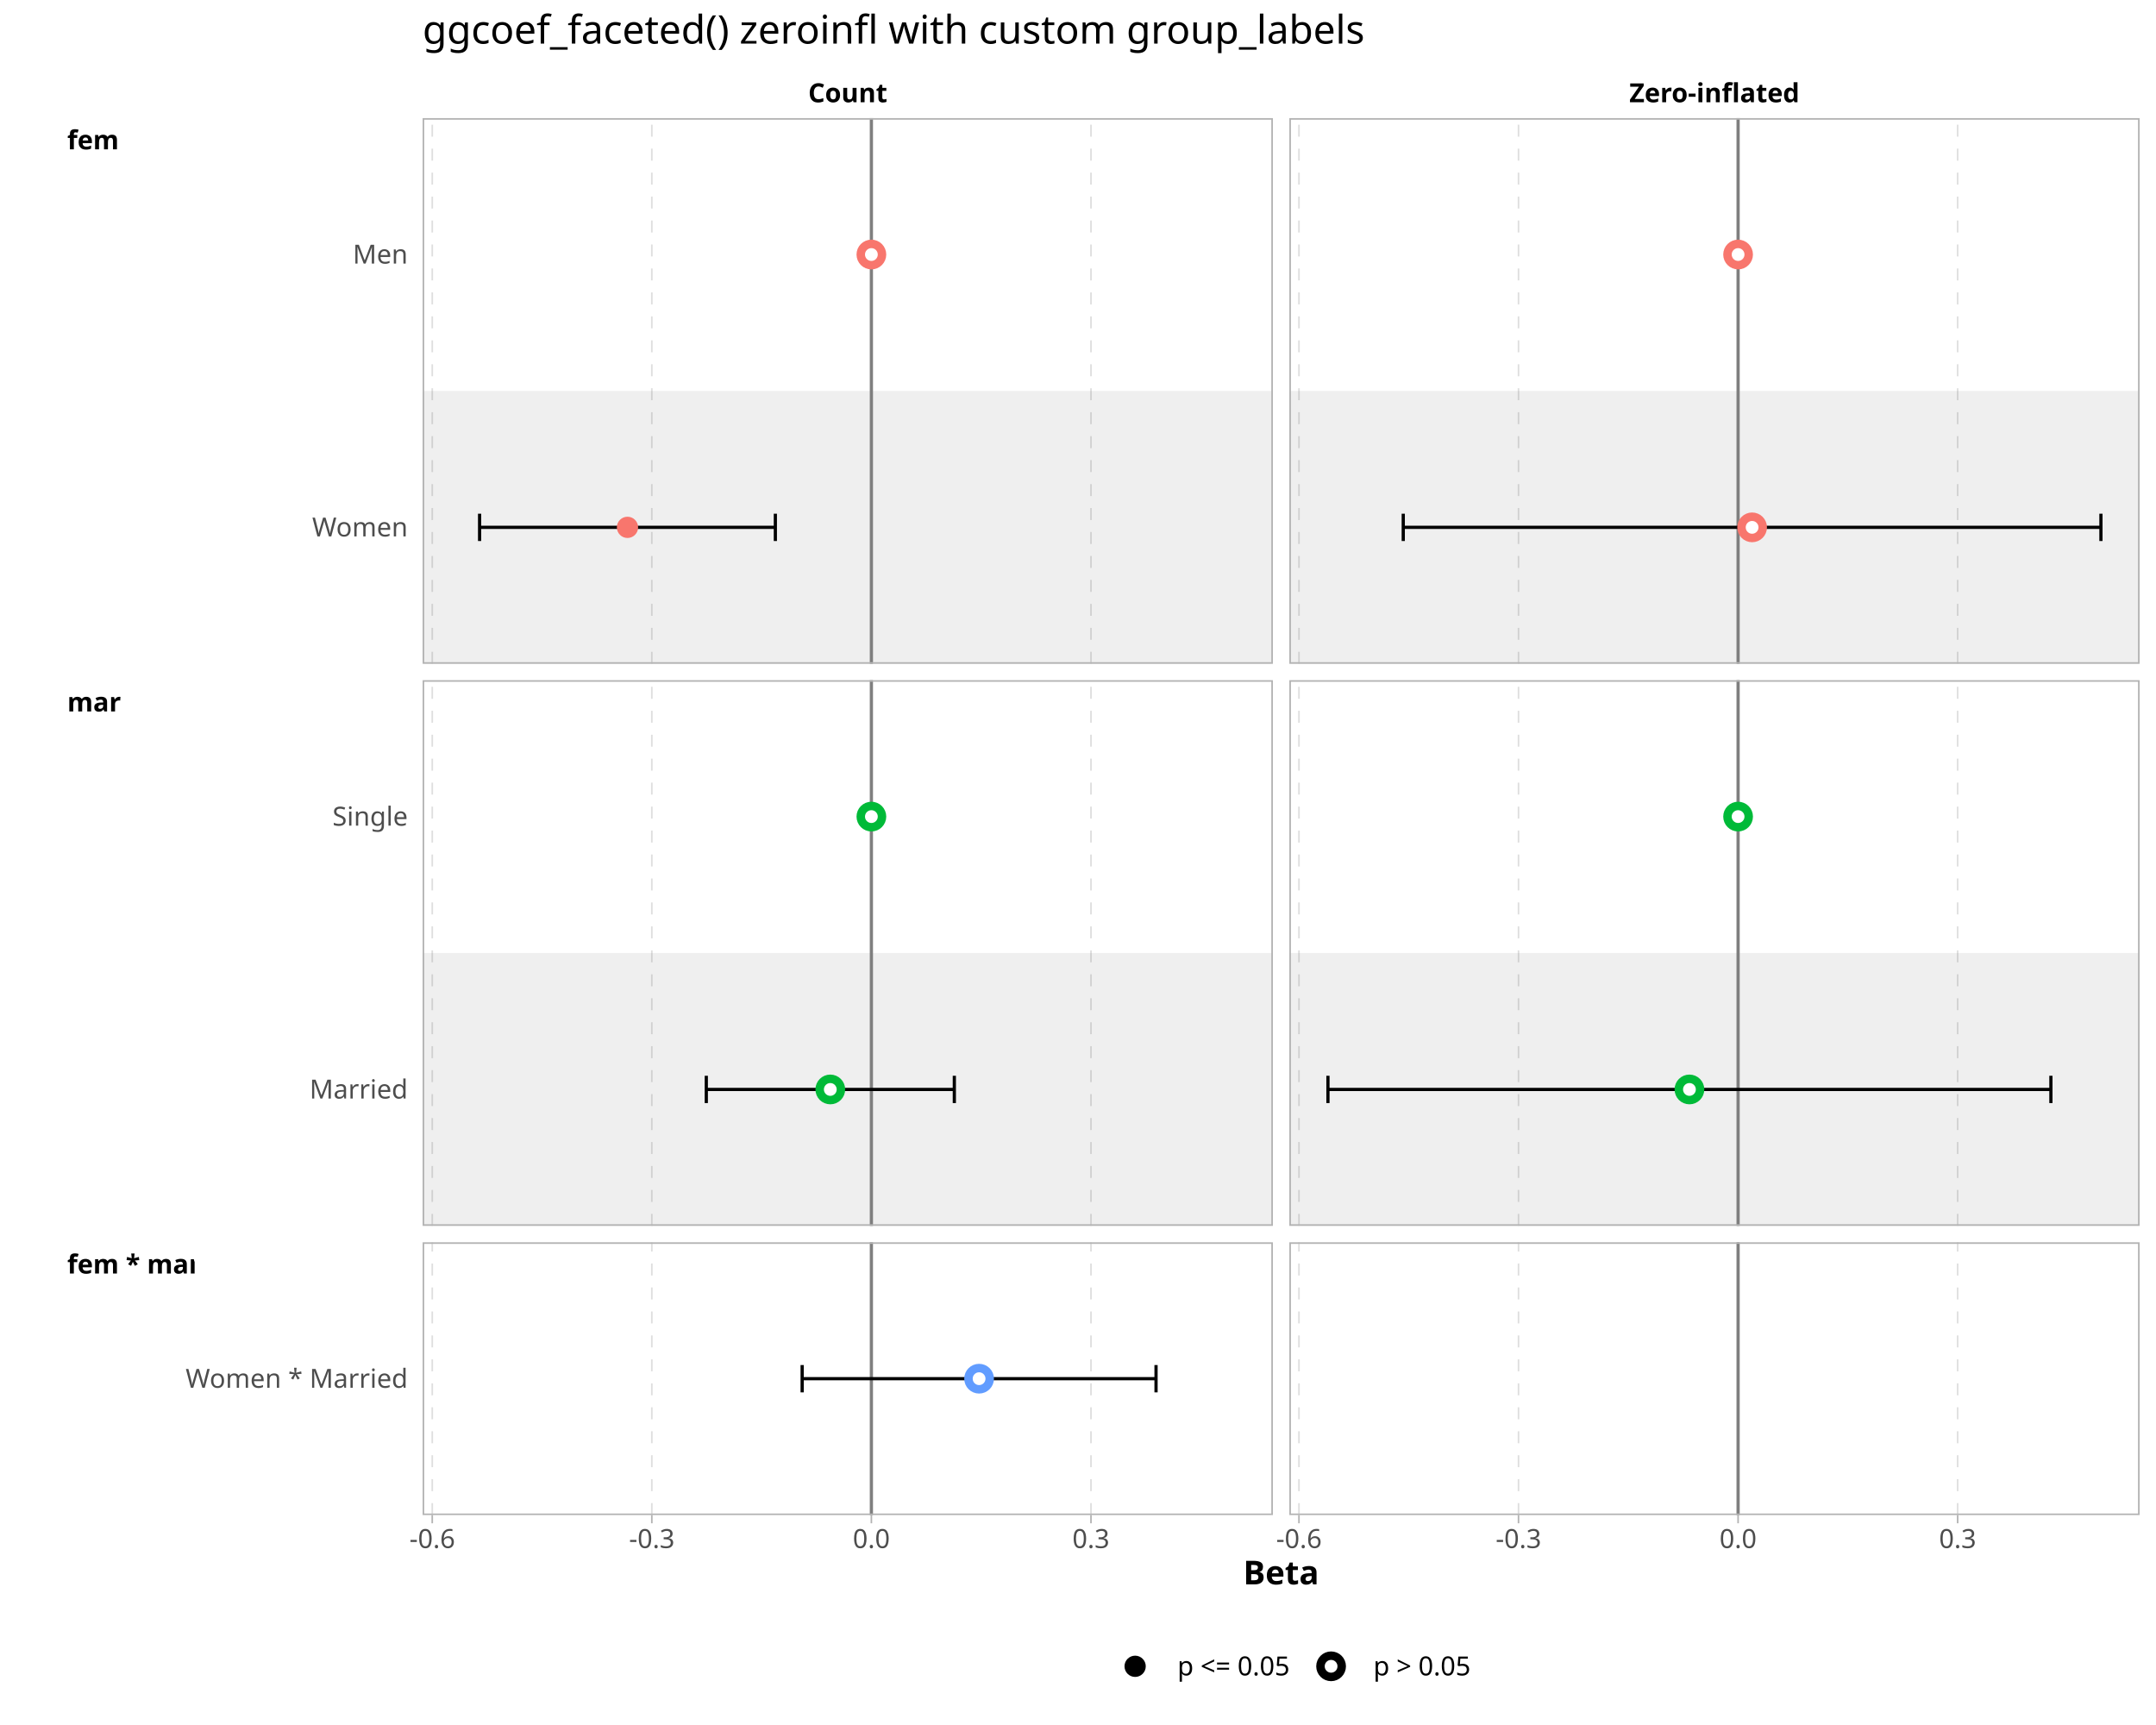
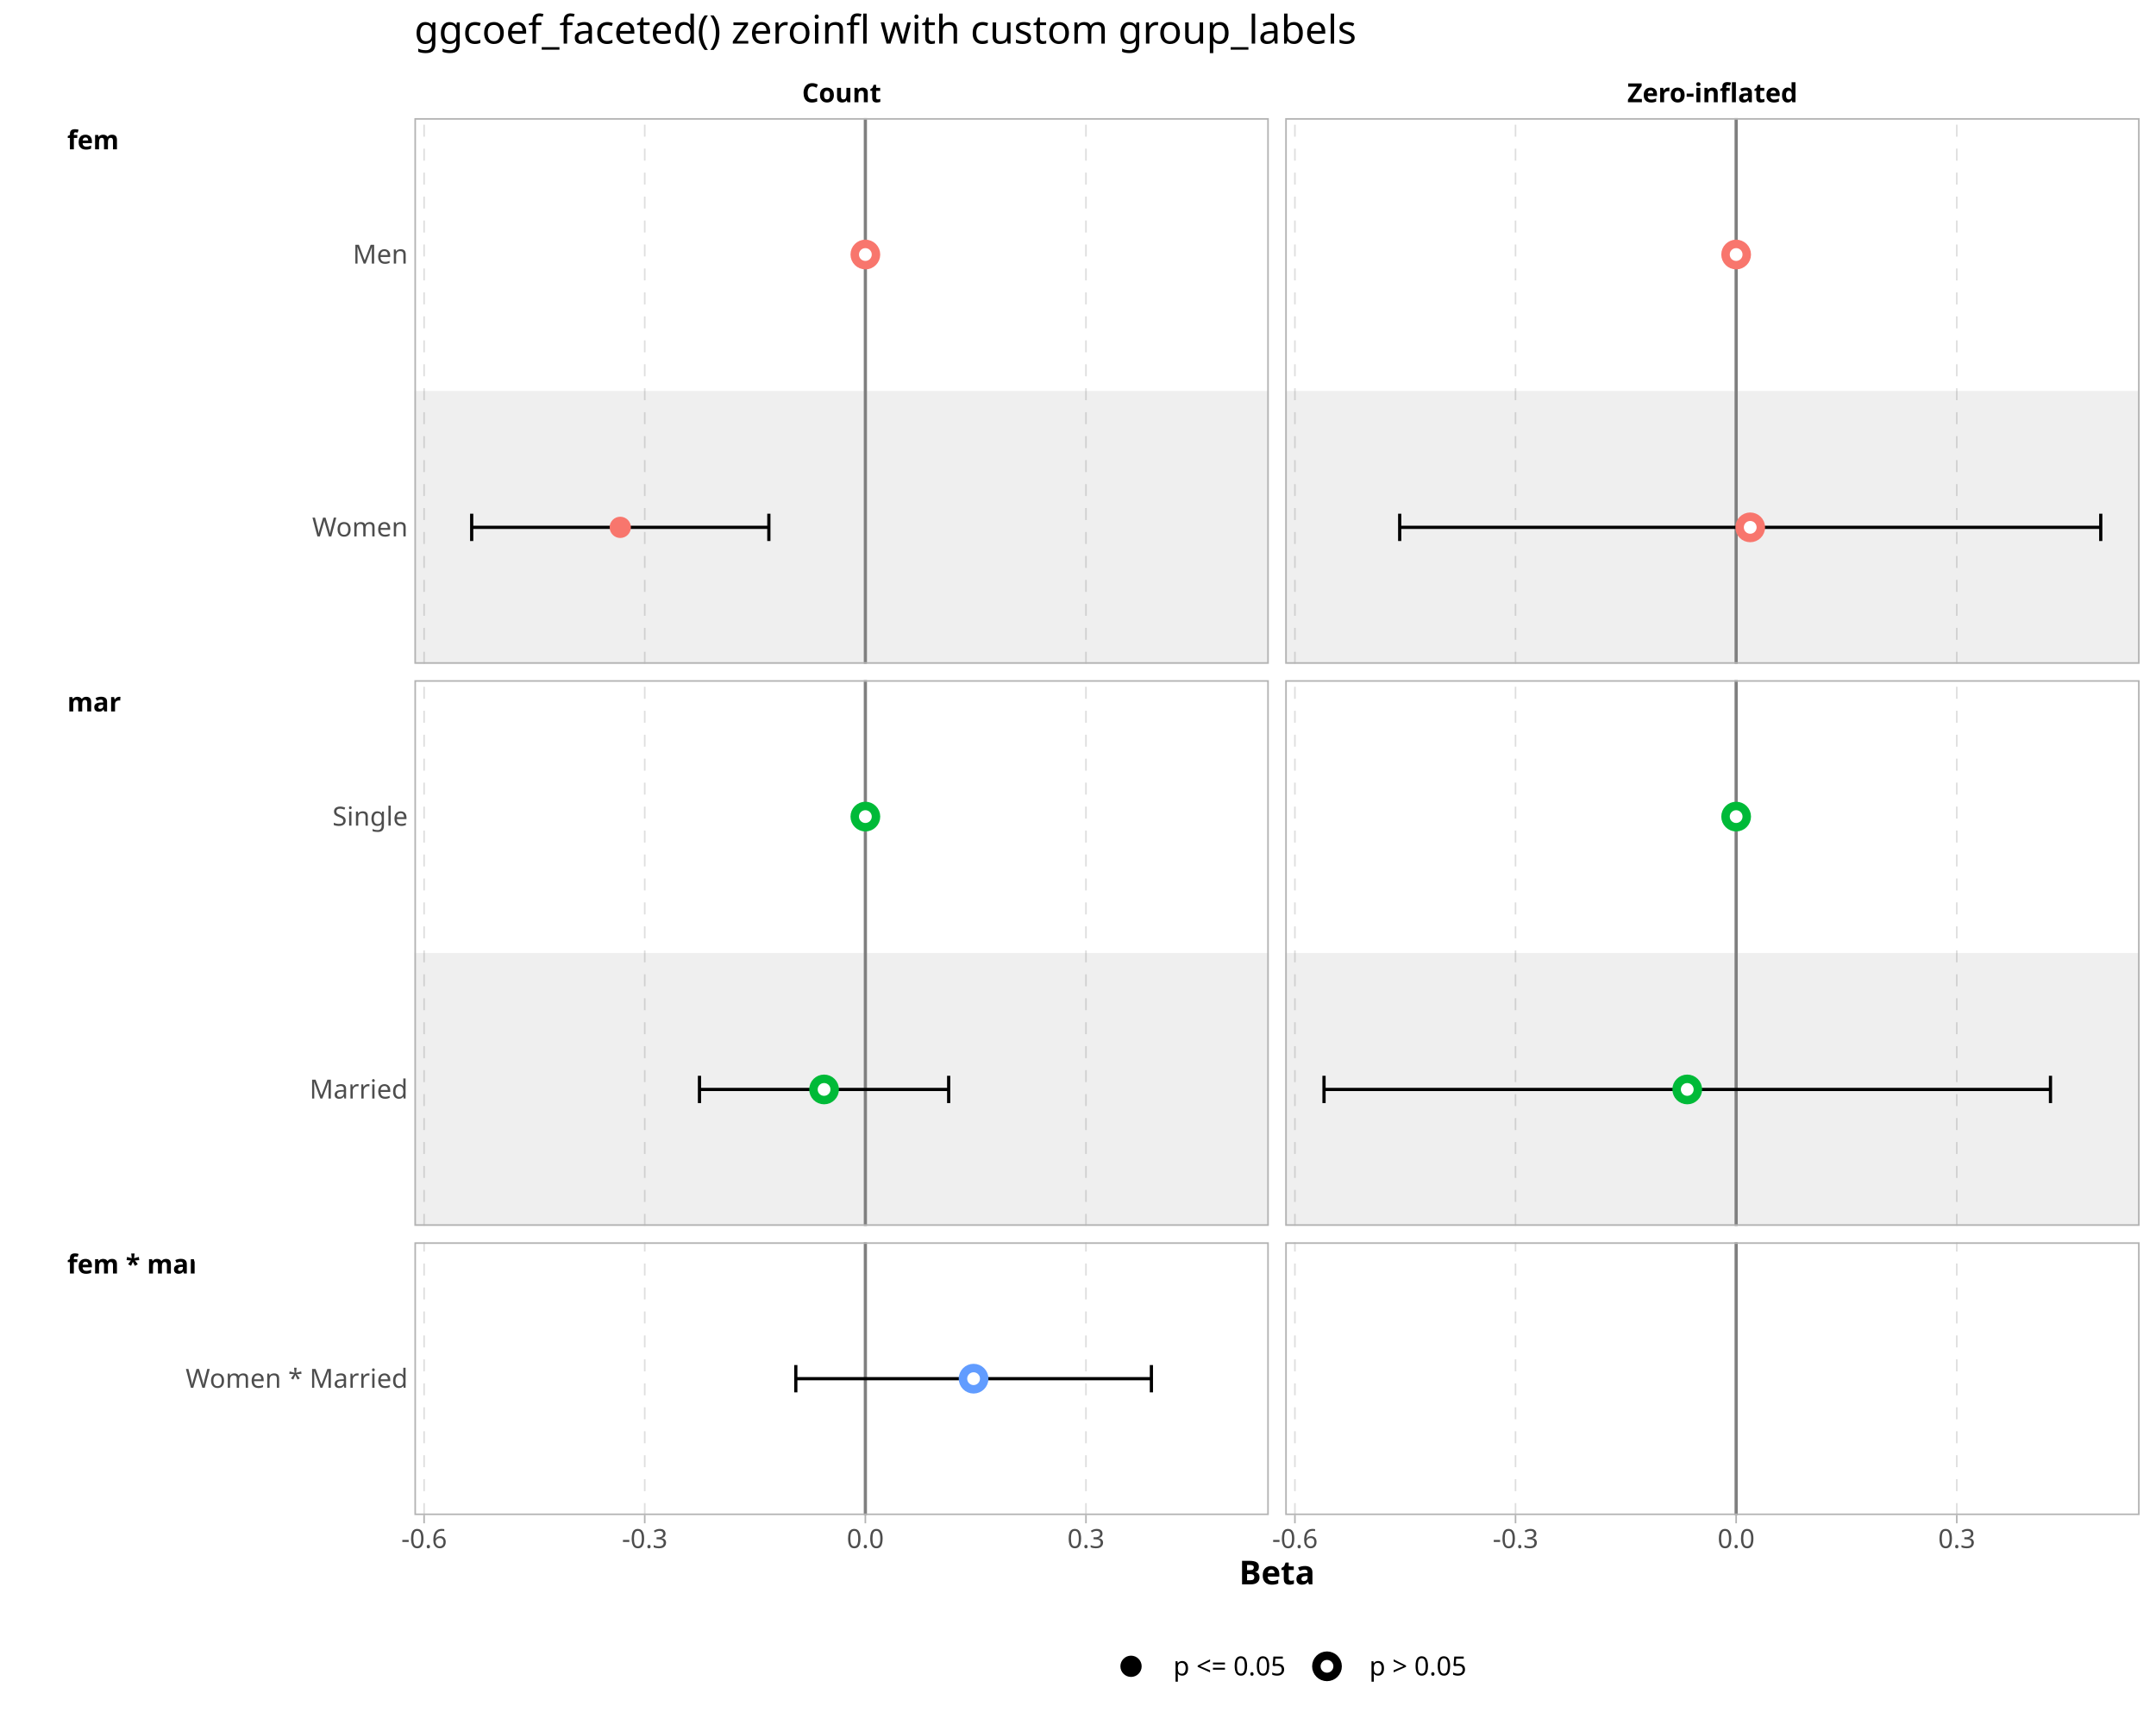
<svg xmlns="http://www.w3.org/2000/svg" class="svglite" data-engine-version="2.0" width="720.00pt" height="576.00pt" viewBox="0 0 720.00 576.00">
  <defs>
    <style type="text/css">
    .svglite line, .svglite polyline, .svglite polygon, .svglite path, .svglite rect, .svglite circle {
      fill: none;
      stroke: #000000;
      stroke-linecap: round;
      stroke-linejoin: round;
      stroke-miterlimit: 10.00;
    }
  </style>
  </defs>
  <rect width="100%" height="100%" style="stroke: none; fill: #FFFFFF;" />
  <defs>
    <clipPath id="cpMC4wMHw3MjAuMDB8MC4wMHw1NzYuMDA=">
      <rect x="0.00" y="0.00" width="720.00" height="576.00" />
    </clipPath>
  </defs>
  <g clip-path="url(#cpMC4wMHw3MjAuMDB8MC4wMHw1NzYuMDA=)">
    <rect x="0.00" y="0.00" width="720.00" height="576.00" style="stroke-width: 1.07; stroke: #FFFFFF; fill: #FFFFFF;" />
  </g>
  <defs>
-     <clipPath id="cpMTQxLjEzfDQyNS4wOXwzOS40M3wyMjEuNjQ=">
-       <rect x="141.13" y="39.43" width="283.96" height="182.21" />
-     </clipPath>
-   </defs>
-   <g clip-path="url(#cpMTQxLjEzfDQyNS4wOXwzOS40M3wyMjEuNjQ=)">
-     <rect x="141.13" y="39.43" width="283.96" height="182.21" style="stroke-width: 1.07; stroke: none; fill: #FFFFFF;" />
-     <polyline points="144.35,221.64 144.35,39.43 " style="stroke-width: 0.53; stroke: #DEDEDE; stroke-dasharray: 4.00,4.00; stroke-linecap: butt;" />
-     <polyline points="217.68,221.64 217.68,39.43 " style="stroke-width: 0.53; stroke: #DEDEDE; stroke-dasharray: 4.00,4.00; stroke-linecap: butt;" />
-     <polyline points="291.00,221.64 291.00,39.43 " style="stroke-width: 0.53; stroke: #DEDEDE; stroke-dasharray: 4.00,4.00; stroke-linecap: butt;" />
-     <polyline points="364.33,221.64 364.33,39.43 " style="stroke-width: 0.53; stroke: #DEDEDE; stroke-dasharray: 4.00,4.00; stroke-linecap: butt;" />
-     <rect x="141.13" y="130.54" width="283.96" height="91.10" style="stroke-width: 1.07; stroke: none; stroke-linecap: butt; stroke-linejoin: miter; fill: #111111; fill-opacity: 0.067;" />
-     <rect x="141.13" y="39.43" width="283.96" height="91.10" style="stroke-width: 1.07; stroke: none; stroke-linecap: butt; stroke-linejoin: miter;" />
-     <line x1="291.00" y1="221.64" x2="291.00" y2="39.43" style="stroke-width: 1.07; stroke: #7F7F7F; stroke-linecap: butt;" />
-     <polyline points="258.93,180.65 258.93,171.54 " style="stroke-width: 1.07; stroke-linecap: butt;" />
-     <polyline points="258.93,176.09 160.16,176.09 " style="stroke-width: 1.07; stroke-linecap: butt;" />
-     <polyline points="160.16,180.65 160.16,171.54 " style="stroke-width: 1.07; stroke-linecap: butt;" />
-     <circle cx="291.00" cy="84.99" r="3.55" style="stroke-width: 2.83; stroke: #F8766D; fill: #FFFFFF;" />
-     <circle cx="209.55" cy="176.09" r="3.55" style="stroke-width: 2.83; stroke: none; fill: #F8766D;" />
-     <rect x="141.13" y="39.43" width="283.96" height="182.21" style="stroke-width: 1.07; stroke: #B3B3B3;" />
-   </g>
-   <g clip-path="url(#cpMC4wMHw3MjAuMDB8MC4wMHw1NzYuMDA=)">
- </g>
-   <defs>
-     <clipPath id="cpMTQxLjEzfDQyNS4wOXwyMjcuMTJ8NDA5LjMz">
-       <rect x="141.13" y="227.12" width="283.96" height="182.21" />
-     </clipPath>
-   </defs>
-   <g clip-path="url(#cpMTQxLjEzfDQyNS4wOXwyMjcuMTJ8NDA5LjMz)">
-     <rect x="141.13" y="227.12" width="283.96" height="182.21" style="stroke-width: 1.07; stroke: none; fill: #FFFFFF;" />
-     <polyline points="144.35,409.33 144.35,227.12 " style="stroke-width: 0.53; stroke: #DEDEDE; stroke-dasharray: 4.00,4.00; stroke-linecap: butt;" />
-     <polyline points="217.68,409.33 217.68,227.12 " style="stroke-width: 0.53; stroke: #DEDEDE; stroke-dasharray: 4.00,4.00; stroke-linecap: butt;" />
-     <polyline points="291.00,409.33 291.00,227.12 " style="stroke-width: 0.53; stroke: #DEDEDE; stroke-dasharray: 4.00,4.00; stroke-linecap: butt;" />
-     <polyline points="364.33,409.33 364.33,227.12 " style="stroke-width: 0.53; stroke: #DEDEDE; stroke-dasharray: 4.00,4.00; stroke-linecap: butt;" />
-     <rect x="141.13" y="318.23" width="283.96" height="91.10" style="stroke-width: 1.07; stroke: none; stroke-linecap: butt; stroke-linejoin: miter; fill: #111111; fill-opacity: 0.067;" />
-     <rect x="141.13" y="227.12" width="283.96" height="91.10" style="stroke-width: 1.07; stroke: none; stroke-linecap: butt; stroke-linejoin: miter;" />
-     <line x1="291.00" y1="409.33" x2="291.00" y2="227.12" style="stroke-width: 1.07; stroke: #7F7F7F; stroke-linecap: butt;" />
-     <polyline points="318.70,368.33 318.70,359.22 " style="stroke-width: 1.07; stroke-linecap: butt;" />
-     <polyline points="318.70,363.78 235.87,363.78 " style="stroke-width: 1.07; stroke-linecap: butt;" />
-     <polyline points="235.87,368.33 235.87,359.22 " style="stroke-width: 1.07; stroke-linecap: butt;" />
-     <circle cx="291.00" cy="272.67" r="3.55" style="stroke-width: 2.83; stroke: #00BA38; fill: #FFFFFF;" />
-     <circle cx="277.28" cy="363.78" r="3.55" style="stroke-width: 2.83; stroke: #00BA38; fill: #FFFFFF;" />
-     <rect x="141.13" y="227.12" width="283.96" height="182.21" style="stroke-width: 1.07; stroke: #B3B3B3;" />
-   </g>
-   <g clip-path="url(#cpMC4wMHw3MjAuMDB8MC4wMHw1NzYuMDA=)">
- </g>
-   <defs>
-     <clipPath id="cpMTQxLjEzfDQyNS4wOXw0MTQuODF8NTA1Ljkx">
-       <rect x="141.13" y="414.81" width="283.96" height="91.10" />
-     </clipPath>
-   </defs>
-   <g clip-path="url(#cpMTQxLjEzfDQyNS4wOXw0MTQuODF8NTA1Ljkx)">
-     <rect x="141.13" y="414.81" width="283.96" height="91.10" style="stroke-width: 1.07; stroke: none; fill: #FFFFFF;" />
-     <polyline points="144.35,505.91 144.35,414.81 " style="stroke-width: 0.53; stroke: #DEDEDE; stroke-dasharray: 4.00,4.00; stroke-linecap: butt;" />
-     <polyline points="217.68,505.91 217.68,414.81 " style="stroke-width: 0.53; stroke: #DEDEDE; stroke-dasharray: 4.00,4.00; stroke-linecap: butt;" />
-     <polyline points="291.00,505.91 291.00,414.81 " style="stroke-width: 0.53; stroke: #DEDEDE; stroke-dasharray: 4.00,4.00; stroke-linecap: butt;" />
-     <polyline points="364.33,505.91 364.33,414.81 " style="stroke-width: 0.53; stroke: #DEDEDE; stroke-dasharray: 4.00,4.00; stroke-linecap: butt;" />
-     <rect x="141.13" y="414.81" width="283.96" height="91.10" style="stroke-width: 1.07; stroke: none; stroke-linecap: butt; stroke-linejoin: miter;" />
-     <line x1="291.00" y1="505.91" x2="291.00" y2="414.81" style="stroke-width: 1.07; stroke: #7F7F7F; stroke-linecap: butt;" />
-     <polyline points="386.06,464.92 386.06,455.81 " style="stroke-width: 1.07; stroke-linecap: butt;" />
-     <polyline points="386.06,460.36 267.88,460.36 " style="stroke-width: 1.07; stroke-linecap: butt;" />
-     <polyline points="267.88,464.92 267.88,455.81 " style="stroke-width: 1.07; stroke-linecap: butt;" />
-     <circle cx="326.97" cy="460.36" r="3.55" style="stroke-width: 2.83; stroke: #619CFF; fill: #FFFFFF;" />
-     <rect x="141.13" y="414.81" width="283.96" height="91.10" style="stroke-width: 1.07; stroke: #B3B3B3;" />
-   </g>
-   <g clip-path="url(#cpMC4wMHw3MjAuMDB8MC4wMHw1NzYuMDA=)">
- </g>
-   <defs>
-     <clipPath id="cpNDMwLjU3fDcxNC41MnwzOS40M3wyMjEuNjQ=">
-       <rect x="430.57" y="39.43" width="283.96" height="182.21" />
-     </clipPath>
-   </defs>
-   <g clip-path="url(#cpNDMwLjU3fDcxNC41MnwzOS40M3wyMjEuNjQ=)">
-     <rect x="430.57" y="39.43" width="283.96" height="182.21" style="stroke-width: 1.07; stroke: none; fill: #FFFFFF;" />
-     <polyline points="433.79,221.64 433.79,39.43 " style="stroke-width: 0.53; stroke: #DEDEDE; stroke-dasharray: 4.00,4.00; stroke-linecap: butt;" />
-     <polyline points="507.11,221.64 507.11,39.43 " style="stroke-width: 0.53; stroke: #DEDEDE; stroke-dasharray: 4.00,4.00; stroke-linecap: butt;" />
-     <polyline points="580.44,221.64 580.44,39.43 " style="stroke-width: 0.53; stroke: #DEDEDE; stroke-dasharray: 4.00,4.00; stroke-linecap: butt;" />
-     <polyline points="653.76,221.64 653.76,39.43 " style="stroke-width: 0.53; stroke: #DEDEDE; stroke-dasharray: 4.00,4.00; stroke-linecap: butt;" />
-     <rect x="430.57" y="130.54" width="283.96" height="91.10" style="stroke-width: 1.07; stroke: none; stroke-linecap: butt; stroke-linejoin: miter; fill: #111111; fill-opacity: 0.067;" />
-     <rect x="430.57" y="39.43" width="283.96" height="91.10" style="stroke-width: 1.07; stroke: none; stroke-linecap: butt; stroke-linejoin: miter;" />
-     <line x1="580.44" y1="221.64" x2="580.44" y2="39.43" style="stroke-width: 1.07; stroke: #7F7F7F; stroke-linecap: butt;" />
-     <polyline points="701.61,180.65 701.61,171.54 " style="stroke-width: 1.07; stroke-linecap: butt;" />
-     <polyline points="701.61,176.09 468.62,176.09 " style="stroke-width: 1.07; stroke-linecap: butt;" />
-     <polyline points="468.62,180.65 468.62,171.54 " style="stroke-width: 1.07; stroke-linecap: butt;" />
-     <circle cx="580.44" cy="84.99" r="3.55" style="stroke-width: 2.83; stroke: #F8766D; fill: #FFFFFF;" />
-     <circle cx="585.12" cy="176.09" r="3.55" style="stroke-width: 2.83; stroke: #F8766D; fill: #FFFFFF;" />
-     <rect x="430.57" y="39.43" width="283.96" height="182.21" style="stroke-width: 1.07; stroke: #B3B3B3;" />
-   </g>
-   <g clip-path="url(#cpMC4wMHw3MjAuMDB8MC4wMHw1NzYuMDA=)">
- </g>
-   <defs>
-     <clipPath id="cpNDMwLjU3fDcxNC41MnwyMjcuMTJ8NDA5LjMz">
-       <rect x="430.57" y="227.12" width="283.96" height="182.21" />
-     </clipPath>
-   </defs>
-   <g clip-path="url(#cpNDMwLjU3fDcxNC41MnwyMjcuMTJ8NDA5LjMz)">
-     <rect x="430.57" y="227.12" width="283.96" height="182.21" style="stroke-width: 1.07; stroke: none; fill: #FFFFFF;" />
-     <polyline points="433.79,409.33 433.79,227.12 " style="stroke-width: 0.53; stroke: #DEDEDE; stroke-dasharray: 4.00,4.00; stroke-linecap: butt;" />
-     <polyline points="507.11,409.33 507.11,227.12 " style="stroke-width: 0.53; stroke: #DEDEDE; stroke-dasharray: 4.00,4.00; stroke-linecap: butt;" />
-     <polyline points="580.44,409.33 580.44,227.12 " style="stroke-width: 0.53; stroke: #DEDEDE; stroke-dasharray: 4.00,4.00; stroke-linecap: butt;" />
-     <polyline points="653.76,409.33 653.76,227.12 " style="stroke-width: 0.53; stroke: #DEDEDE; stroke-dasharray: 4.00,4.00; stroke-linecap: butt;" />
-     <rect x="430.57" y="318.23" width="283.96" height="91.10" style="stroke-width: 1.07; stroke: none; stroke-linecap: butt; stroke-linejoin: miter; fill: #111111; fill-opacity: 0.067;" />
-     <rect x="430.57" y="227.12" width="283.96" height="91.10" style="stroke-width: 1.07; stroke: none; stroke-linecap: butt; stroke-linejoin: miter;" />
-     <line x1="580.44" y1="409.33" x2="580.44" y2="227.12" style="stroke-width: 1.07; stroke: #7F7F7F; stroke-linecap: butt;" />
-     <polyline points="684.90,368.33 684.90,359.22 " style="stroke-width: 1.07; stroke-linecap: butt;" />
-     <polyline points="684.90,363.78 443.47,363.78 " style="stroke-width: 1.07; stroke-linecap: butt;" />
-     <polyline points="443.47,368.33 443.47,359.22 " style="stroke-width: 1.07; stroke-linecap: butt;" />
-     <circle cx="580.44" cy="272.67" r="3.55" style="stroke-width: 2.83; stroke: #00BA38; fill: #FFFFFF;" />
-     <circle cx="564.19" cy="363.78" r="3.55" style="stroke-width: 2.83; stroke: #00BA38; fill: #FFFFFF;" />
-     <rect x="430.57" y="227.12" width="283.96" height="182.21" style="stroke-width: 1.07; stroke: #B3B3B3;" />
-   </g>
-   <g clip-path="url(#cpMC4wMHw3MjAuMDB8MC4wMHw1NzYuMDA=)">
- </g>
-   <defs>
-     <clipPath id="cpNDMwLjU3fDcxNC41Mnw0MTQuODF8NTA1Ljkx">
-       <rect x="430.57" y="414.81" width="283.96" height="91.10" />
-     </clipPath>
-   </defs>
-   <g clip-path="url(#cpNDMwLjU3fDcxNC41Mnw0MTQuODF8NTA1Ljkx)">
-     <rect x="430.57" y="414.81" width="283.96" height="91.10" style="stroke-width: 1.07; stroke: none; fill: #FFFFFF;" />
-     <polyline points="433.79,505.91 433.79,414.81 " style="stroke-width: 0.53; stroke: #DEDEDE; stroke-dasharray: 4.00,4.00; stroke-linecap: butt;" />
-     <polyline points="507.11,505.91 507.11,414.81 " style="stroke-width: 0.53; stroke: #DEDEDE; stroke-dasharray: 4.00,4.00; stroke-linecap: butt;" />
-     <polyline points="580.44,505.91 580.44,414.81 " style="stroke-width: 0.53; stroke: #DEDEDE; stroke-dasharray: 4.00,4.00; stroke-linecap: butt;" />
-     <polyline points="653.76,505.91 653.76,414.81 " style="stroke-width: 0.53; stroke: #DEDEDE; stroke-dasharray: 4.00,4.00; stroke-linecap: butt;" />
-     <line x1="580.44" y1="505.91" x2="580.44" y2="414.81" style="stroke-width: 1.07; stroke: #7F7F7F; stroke-linecap: butt;" />
-     <rect x="430.57" y="414.81" width="283.96" height="91.10" style="stroke-width: 1.07; stroke: #B3B3B3;" />
-   </g>
-   <g clip-path="url(#cpMC4wMHw3MjAuMDB8MC4wMHw1NzYuMDA=)">
- </g>
-   <defs>
-     <clipPath id="cpMTQxLjEzfDQyNS4wOXwyMi43OHwzOS40Mw==">
-       <rect x="141.13" y="22.78" width="283.96" height="16.65" />
-     </clipPath>
-   </defs>
-   <g clip-path="url(#cpMTQxLjEzfDQyNS4wOXwyMi43OHwzOS40Mw==)">
-     <text x="283.11" y="34.14" text-anchor="middle" style="font-size: 8.80px; font-weight: bold; font-family: sans;" textLength="23.49px" lengthAdjust="spacingAndGlyphs">Count</text>
-   </g>
-   <g clip-path="url(#cpMC4wMHw3MjAuMDB8MC4wMHw1NzYuMDA=)">
- </g>
-   <defs>
-     <clipPath id="cpNDMwLjU3fDcxNC41MnwyMi43OHwzOS40Mw==">
-       <rect x="430.57" y="22.78" width="283.96" height="16.65" />
-     </clipPath>
-   </defs>
-   <g clip-path="url(#cpNDMwLjU3fDcxNC41MnwyMi43OHwzOS40Mw==)">
-     <text x="572.54" y="34.14" text-anchor="middle" style="font-size: 8.80px; font-weight: bold; font-family: sans;" textLength="49.40px" lengthAdjust="spacingAndGlyphs">Zero-inflated</text>
+     <clipPath id="cpMTM4LjM5fDQyMy43MnwzOS40M3wyMjEuNjQ=">
+       <rect x="138.39" y="39.43" width="285.33" height="182.21" />
+     </clipPath>
+   </defs>
+   <g clip-path="url(#cpMTM4LjM5fDQyMy43MnwzOS40M3wyMjEuNjQ=)">
+     <rect x="138.39" y="39.43" width="285.33" height="182.21" style="stroke-width: 1.07; stroke: none; fill: #FFFFFF;" />
+     <polyline points="141.63,221.64 141.63,39.43 " style="stroke-width: 0.53; stroke: #DEDEDE; stroke-dasharray: 4.00,4.00; stroke-linecap: butt;" />
+     <polyline points="215.31,221.64 215.31,39.43 " style="stroke-width: 0.53; stroke: #DEDEDE; stroke-dasharray: 4.00,4.00; stroke-linecap: butt;" />
+     <polyline points="288.99,221.64 288.99,39.43 " style="stroke-width: 0.53; stroke: #DEDEDE; stroke-dasharray: 4.00,4.00; stroke-linecap: butt;" />
+     <polyline points="362.66,221.64 362.66,39.43 " style="stroke-width: 0.53; stroke: #DEDEDE; stroke-dasharray: 4.00,4.00; stroke-linecap: butt;" />
+     <rect x="138.39" y="130.54" width="285.33" height="91.10" style="stroke-width: 1.07; stroke: none; stroke-linecap: butt; stroke-linejoin: miter; fill: #111111; fill-opacity: 0.067;" />
+     <rect x="138.39" y="39.43" width="285.33" height="91.10" style="stroke-width: 1.07; stroke: none; stroke-linecap: butt; stroke-linejoin: miter;" />
+     <line x1="288.99" y1="221.64" x2="288.99" y2="39.43" style="stroke-width: 1.07; stroke: #7F7F7F; stroke-linecap: butt;" />
+     <polyline points="256.76,180.65 256.76,171.54 " style="stroke-width: 1.07; stroke-linecap: butt;" />
+     <polyline points="256.76,176.09 157.52,176.09 " style="stroke-width: 1.07; stroke-linecap: butt;" />
+     <polyline points="157.52,180.65 157.52,171.54 " style="stroke-width: 1.07; stroke-linecap: butt;" />
+     <circle cx="288.99" cy="84.99" r="3.55" style="stroke-width: 2.83; stroke: #F8766D; fill: #FFFFFF;" />
+     <circle cx="207.14" cy="176.09" r="3.55" style="stroke-width: 2.83; stroke: none; fill: #F8766D;" />
+     <rect x="138.39" y="39.43" width="285.33" height="182.21" style="stroke-width: 1.07; stroke: #B3B3B3;" />
+   </g>
+   <g clip-path="url(#cpMC4wMHw3MjAuMDB8MC4wMHw1NzYuMDA=)">
+ </g>
+   <defs>
+     <clipPath id="cpMTM4LjM5fDQyMy43MnwyMjcuMTJ8NDA5LjMz">
+       <rect x="138.39" y="227.12" width="285.33" height="182.21" />
+     </clipPath>
+   </defs>
+   <g clip-path="url(#cpMTM4LjM5fDQyMy43MnwyMjcuMTJ8NDA5LjMz)">
+     <rect x="138.39" y="227.12" width="285.33" height="182.21" style="stroke-width: 1.07; stroke: none; fill: #FFFFFF;" />
+     <polyline points="141.63,409.33 141.63,227.12 " style="stroke-width: 0.53; stroke: #DEDEDE; stroke-dasharray: 4.00,4.00; stroke-linecap: butt;" />
+     <polyline points="215.31,409.33 215.31,227.12 " style="stroke-width: 0.53; stroke: #DEDEDE; stroke-dasharray: 4.00,4.00; stroke-linecap: butt;" />
+     <polyline points="288.99,409.33 288.99,227.12 " style="stroke-width: 0.53; stroke: #DEDEDE; stroke-dasharray: 4.00,4.00; stroke-linecap: butt;" />
+     <polyline points="362.66,409.33 362.66,227.12 " style="stroke-width: 0.53; stroke: #DEDEDE; stroke-dasharray: 4.00,4.00; stroke-linecap: butt;" />
+     <rect x="138.39" y="318.23" width="285.33" height="91.10" style="stroke-width: 1.07; stroke: none; stroke-linecap: butt; stroke-linejoin: miter; fill: #111111; fill-opacity: 0.067;" />
+     <rect x="138.39" y="227.12" width="285.33" height="91.10" style="stroke-width: 1.07; stroke: none; stroke-linecap: butt; stroke-linejoin: miter;" />
+     <line x1="288.99" y1="409.33" x2="288.99" y2="227.12" style="stroke-width: 1.07; stroke: #7F7F7F; stroke-linecap: butt;" />
+     <polyline points="316.81,368.33 316.81,359.22 " style="stroke-width: 1.07; stroke-linecap: butt;" />
+     <polyline points="316.81,363.78 233.59,363.78 " style="stroke-width: 1.07; stroke-linecap: butt;" />
+     <polyline points="233.59,368.33 233.59,359.22 " style="stroke-width: 1.07; stroke-linecap: butt;" />
+     <circle cx="288.99" cy="272.67" r="3.55" style="stroke-width: 2.83; stroke: #00BA38; fill: #FFFFFF;" />
+     <circle cx="275.20" cy="363.78" r="3.55" style="stroke-width: 2.83; stroke: #00BA38; fill: #FFFFFF;" />
+     <rect x="138.39" y="227.12" width="285.33" height="182.21" style="stroke-width: 1.07; stroke: #B3B3B3;" />
+   </g>
+   <g clip-path="url(#cpMC4wMHw3MjAuMDB8MC4wMHw1NzYuMDA=)">
+ </g>
+   <defs>
+     <clipPath id="cpMTM4LjM5fDQyMy43Mnw0MTQuODF8NTA1Ljkx">
+       <rect x="138.39" y="414.81" width="285.33" height="91.10" />
+     </clipPath>
+   </defs>
+   <g clip-path="url(#cpMTM4LjM5fDQyMy43Mnw0MTQuODF8NTA1Ljkx)">
+     <rect x="138.39" y="414.81" width="285.33" height="91.10" style="stroke-width: 1.07; stroke: none; fill: #FFFFFF;" />
+     <polyline points="141.63,505.91 141.63,414.81 " style="stroke-width: 0.53; stroke: #DEDEDE; stroke-dasharray: 4.00,4.00; stroke-linecap: butt;" />
+     <polyline points="215.31,505.91 215.31,414.81 " style="stroke-width: 0.53; stroke: #DEDEDE; stroke-dasharray: 4.00,4.00; stroke-linecap: butt;" />
+     <polyline points="288.99,505.91 288.99,414.81 " style="stroke-width: 0.53; stroke: #DEDEDE; stroke-dasharray: 4.00,4.00; stroke-linecap: butt;" />
+     <polyline points="362.66,505.91 362.66,414.81 " style="stroke-width: 0.53; stroke: #DEDEDE; stroke-dasharray: 4.00,4.00; stroke-linecap: butt;" />
+     <rect x="138.39" y="414.81" width="285.33" height="91.10" style="stroke-width: 1.07; stroke: none; stroke-linecap: butt; stroke-linejoin: miter;" />
+     <line x1="288.99" y1="505.91" x2="288.99" y2="414.81" style="stroke-width: 1.07; stroke: #7F7F7F; stroke-linecap: butt;" />
+     <polyline points="384.51,464.92 384.51,455.81 " style="stroke-width: 1.07; stroke-linecap: butt;" />
+     <polyline points="384.51,460.36 265.76,460.36 " style="stroke-width: 1.07; stroke-linecap: butt;" />
+     <polyline points="265.76,464.92 265.76,455.81 " style="stroke-width: 1.07; stroke-linecap: butt;" />
+     <circle cx="325.13" cy="460.36" r="3.55" style="stroke-width: 2.83; stroke: #619CFF; fill: #FFFFFF;" />
+     <rect x="138.39" y="414.81" width="285.33" height="91.10" style="stroke-width: 1.07; stroke: #B3B3B3;" />
+   </g>
+   <g clip-path="url(#cpMC4wMHw3MjAuMDB8MC4wMHw1NzYuMDA=)">
+ </g>
+   <defs>
+     <clipPath id="cpNDI5LjIwfDcxNC41MnwzOS40M3wyMjEuNjQ=">
+       <rect x="429.20" y="39.43" width="285.33" height="182.21" />
+     </clipPath>
+   </defs>
+   <g clip-path="url(#cpNDI5LjIwfDcxNC41MnwzOS40M3wyMjEuNjQ=)">
+     <rect x="429.20" y="39.43" width="285.33" height="182.21" style="stroke-width: 1.07; stroke: none; fill: #FFFFFF;" />
+     <polyline points="432.44,221.64 432.44,39.43 " style="stroke-width: 0.53; stroke: #DEDEDE; stroke-dasharray: 4.00,4.00; stroke-linecap: butt;" />
+     <polyline points="506.11,221.64 506.11,39.43 " style="stroke-width: 0.53; stroke: #DEDEDE; stroke-dasharray: 4.00,4.00; stroke-linecap: butt;" />
+     <polyline points="579.79,221.64 579.79,39.43 " style="stroke-width: 0.53; stroke: #DEDEDE; stroke-dasharray: 4.00,4.00; stroke-linecap: butt;" />
+     <polyline points="653.47,221.64 653.47,39.43 " style="stroke-width: 0.53; stroke: #DEDEDE; stroke-dasharray: 4.00,4.00; stroke-linecap: butt;" />
+     <rect x="429.20" y="130.54" width="285.33" height="91.10" style="stroke-width: 1.07; stroke: none; stroke-linecap: butt; stroke-linejoin: miter; fill: #111111; fill-opacity: 0.067;" />
+     <rect x="429.20" y="39.43" width="285.33" height="91.10" style="stroke-width: 1.07; stroke: none; stroke-linecap: butt; stroke-linejoin: miter;" />
+     <line x1="579.79" y1="221.64" x2="579.79" y2="39.43" style="stroke-width: 1.07; stroke: #7F7F7F; stroke-linecap: butt;" />
+     <polyline points="701.55,180.65 701.55,171.54 " style="stroke-width: 1.07; stroke-linecap: butt;" />
+     <polyline points="701.55,176.09 467.43,176.09 " style="stroke-width: 1.07; stroke-linecap: butt;" />
+     <polyline points="467.43,180.65 467.43,171.54 " style="stroke-width: 1.07; stroke-linecap: butt;" />
+     <circle cx="579.79" cy="84.99" r="3.55" style="stroke-width: 2.83; stroke: #F8766D; fill: #FFFFFF;" />
+     <circle cx="584.49" cy="176.09" r="3.55" style="stroke-width: 2.83; stroke: #F8766D; fill: #FFFFFF;" />
+     <rect x="429.20" y="39.43" width="285.33" height="182.21" style="stroke-width: 1.07; stroke: #B3B3B3;" />
+   </g>
+   <g clip-path="url(#cpMC4wMHw3MjAuMDB8MC4wMHw1NzYuMDA=)">
+ </g>
+   <defs>
+     <clipPath id="cpNDI5LjIwfDcxNC41MnwyMjcuMTJ8NDA5LjMz">
+       <rect x="429.20" y="227.12" width="285.33" height="182.21" />
+     </clipPath>
+   </defs>
+   <g clip-path="url(#cpNDI5LjIwfDcxNC41MnwyMjcuMTJ8NDA5LjMz)">
+     <rect x="429.20" y="227.12" width="285.33" height="182.21" style="stroke-width: 1.07; stroke: none; fill: #FFFFFF;" />
+     <polyline points="432.44,409.33 432.44,227.12 " style="stroke-width: 0.53; stroke: #DEDEDE; stroke-dasharray: 4.00,4.00; stroke-linecap: butt;" />
+     <polyline points="506.11,409.33 506.11,227.12 " style="stroke-width: 0.53; stroke: #DEDEDE; stroke-dasharray: 4.00,4.00; stroke-linecap: butt;" />
+     <polyline points="579.79,409.33 579.79,227.12 " style="stroke-width: 0.53; stroke: #DEDEDE; stroke-dasharray: 4.00,4.00; stroke-linecap: butt;" />
+     <polyline points="653.47,409.33 653.47,227.12 " style="stroke-width: 0.53; stroke: #DEDEDE; stroke-dasharray: 4.00,4.00; stroke-linecap: butt;" />
+     <rect x="429.20" y="318.23" width="285.33" height="91.10" style="stroke-width: 1.07; stroke: none; stroke-linecap: butt; stroke-linejoin: miter; fill: #111111; fill-opacity: 0.067;" />
+     <rect x="429.20" y="227.12" width="285.33" height="91.10" style="stroke-width: 1.07; stroke: none; stroke-linecap: butt; stroke-linejoin: miter;" />
+     <line x1="579.79" y1="409.33" x2="579.79" y2="227.12" style="stroke-width: 1.07; stroke: #7F7F7F; stroke-linecap: butt;" />
+     <polyline points="684.76,368.33 684.76,359.22 " style="stroke-width: 1.07; stroke-linecap: butt;" />
+     <polyline points="684.76,363.78 442.16,363.78 " style="stroke-width: 1.07; stroke-linecap: butt;" />
+     <polyline points="442.16,368.33 442.16,359.22 " style="stroke-width: 1.07; stroke-linecap: butt;" />
+     <circle cx="579.79" cy="272.67" r="3.55" style="stroke-width: 2.83; stroke: #00BA38; fill: #FFFFFF;" />
+     <circle cx="563.46" cy="363.78" r="3.55" style="stroke-width: 2.83; stroke: #00BA38; fill: #FFFFFF;" />
+     <rect x="429.20" y="227.12" width="285.33" height="182.21" style="stroke-width: 1.07; stroke: #B3B3B3;" />
+   </g>
+   <g clip-path="url(#cpMC4wMHw3MjAuMDB8MC4wMHw1NzYuMDA=)">
+ </g>
+   <defs>
+     <clipPath id="cpNDI5LjIwfDcxNC41Mnw0MTQuODF8NTA1Ljkx">
+       <rect x="429.20" y="414.81" width="285.33" height="91.10" />
+     </clipPath>
+   </defs>
+   <g clip-path="url(#cpNDI5LjIwfDcxNC41Mnw0MTQuODF8NTA1Ljkx)">
+     <rect x="429.20" y="414.81" width="285.33" height="91.10" style="stroke-width: 1.07; stroke: none; fill: #FFFFFF;" />
+     <polyline points="432.44,505.91 432.44,414.81 " style="stroke-width: 0.53; stroke: #DEDEDE; stroke-dasharray: 4.00,4.00; stroke-linecap: butt;" />
+     <polyline points="506.11,505.91 506.11,414.81 " style="stroke-width: 0.53; stroke: #DEDEDE; stroke-dasharray: 4.00,4.00; stroke-linecap: butt;" />
+     <polyline points="579.79,505.91 579.79,414.81 " style="stroke-width: 0.53; stroke: #DEDEDE; stroke-dasharray: 4.00,4.00; stroke-linecap: butt;" />
+     <polyline points="653.47,505.91 653.47,414.81 " style="stroke-width: 0.53; stroke: #DEDEDE; stroke-dasharray: 4.00,4.00; stroke-linecap: butt;" />
+     <line x1="579.79" y1="505.91" x2="579.79" y2="414.81" style="stroke-width: 1.07; stroke: #7F7F7F; stroke-linecap: butt;" />
+     <rect x="429.20" y="414.81" width="285.33" height="91.10" style="stroke-width: 1.07; stroke: #B3B3B3;" />
+   </g>
+   <g clip-path="url(#cpMC4wMHw3MjAuMDB8MC4wMHw1NzYuMDA=)">
+ </g>
+   <defs>
+     <clipPath id="cpMTM4LjM5fDQyMy43MnwyMi43OHwzOS40Mw==">
+       <rect x="138.39" y="22.78" width="285.33" height="16.65" />
+     </clipPath>
+   </defs>
+   <g clip-path="url(#cpMTM4LjM5fDQyMy43MnwyMi43OHwzOS40Mw==)">
+     <text x="281.05" y="34.14" text-anchor="middle" style="font-size: 8.80px; font-weight: bold; font-family: sans;" textLength="23.49px" lengthAdjust="spacingAndGlyphs">Count</text>
+   </g>
+   <g clip-path="url(#cpMC4wMHw3MjAuMDB8MC4wMHw1NzYuMDA=)">
+ </g>
+   <defs>
+     <clipPath id="cpNDI5LjIwfDcxNC41MnwyMi43OHwzOS40Mw==">
+       <rect x="429.20" y="22.78" width="285.33" height="16.65" />
+     </clipPath>
+   </defs>
+   <g clip-path="url(#cpNDI5LjIwfDcxNC41MnwyMi43OHwzOS40Mw==)">
+     <text x="571.86" y="34.14" text-anchor="middle" style="font-size: 8.80px; font-weight: bold; font-family: sans;" textLength="49.40px" lengthAdjust="spacingAndGlyphs">Zero-inflated</text>
  </g>
  <g clip-path="url(#cpMC4wMHw3MjAuMDB8MC4wMHw1NzYuMDA=)">
</g>
  <defs>
    <clipPath id="cpMTguMDd8NjQuOTl8MzkuNDN8MjIxLjY0">
      <rect x="18.07" y="39.43" width="46.92" height="182.21" />
    </clipPath>
  </defs>
  <g clip-path="url(#cpMTguMDd8NjQuOTl8MzkuNDN8MjIxLjY0)">
    <text x="22.46" y="49.87" style="font-size: 8.80px; font-weight: bold; font-family: sans;" textLength="14.67px" lengthAdjust="spacingAndGlyphs">fem</text>
  </g>
  <g clip-path="url(#cpMC4wMHw3MjAuMDB8MC4wMHw1NzYuMDA=)">
</g>
  <defs>
    <clipPath id="cpMTguMDd8NjQuOTl8MjI3LjEyfDQwOS4zMw==">
      <rect x="18.07" y="227.12" width="46.92" height="182.21" />
    </clipPath>
  </defs>
  <g clip-path="url(#cpMTguMDd8NjQuOTl8MjI3LjEyfDQwOS4zMw==)">
    <text x="22.46" y="237.56" style="font-size: 8.80px; font-weight: bold; font-family: sans;" textLength="15.16px" lengthAdjust="spacingAndGlyphs">mar</text>
  </g>
  <g clip-path="url(#cpMC4wMHw3MjAuMDB8MC4wMHw1NzYuMDA=)">
</g>
  <defs>
    <clipPath id="cpMTguMDd8NjQuOTl8NDE0LjgxfDUwNS45MQ==">
      <rect x="18.07" y="414.81" width="46.92" height="91.10" />
    </clipPath>
  </defs>
  <g clip-path="url(#cpMTguMDd8NjQuOTl8NDE0LjgxfDUwNS45MQ==)">
    <text x="22.46" y="425.25" style="font-size: 8.80px; font-weight: bold; font-family: sans;" textLength="38.15px" lengthAdjust="spacingAndGlyphs">fem * mar</text>
  </g>
  <g clip-path="url(#cpMC4wMHw3MjAuMDB8MC4wMHw1NzYuMDA=)">
-     <polyline points="144.35,508.65 144.35,505.91 " style="stroke-width: 0.53; stroke: #B3B3B3; stroke-linecap: butt;" />
-     <polyline points="217.68,508.65 217.68,505.91 " style="stroke-width: 0.53; stroke: #B3B3B3; stroke-linecap: butt;" />
-     <polyline points="291.00,508.65 291.00,505.91 " style="stroke-width: 0.53; stroke: #B3B3B3; stroke-linecap: butt;" />
-     <polyline points="364.33,508.65 364.33,505.91 " style="stroke-width: 0.53; stroke: #B3B3B3; stroke-linecap: butt;" />
-     <text x="144.35" y="516.90" text-anchor="middle" style="font-size: 8.80px; fill: #4D4D4D; font-family: sans;" textLength="15.16px" lengthAdjust="spacingAndGlyphs">-0.6</text>
-     <text x="217.68" y="516.90" text-anchor="middle" style="font-size: 8.80px; fill: #4D4D4D; font-family: sans;" textLength="15.16px" lengthAdjust="spacingAndGlyphs">-0.3</text>
-     <text x="291.00" y="516.90" text-anchor="middle" style="font-size: 8.80px; fill: #4D4D4D; font-family: sans;" textLength="12.23px" lengthAdjust="spacingAndGlyphs">0.0</text>
-     <text x="364.33" y="516.90" text-anchor="middle" style="font-size: 8.80px; fill: #4D4D4D; font-family: sans;" textLength="12.23px" lengthAdjust="spacingAndGlyphs">0.3</text>
-     <polyline points="433.79,508.65 433.79,505.91 " style="stroke-width: 0.53; stroke: #B3B3B3; stroke-linecap: butt;" />
-     <polyline points="507.11,508.65 507.11,505.91 " style="stroke-width: 0.53; stroke: #B3B3B3; stroke-linecap: butt;" />
-     <polyline points="580.44,508.65 580.44,505.91 " style="stroke-width: 0.53; stroke: #B3B3B3; stroke-linecap: butt;" />
-     <polyline points="653.76,508.65 653.76,505.91 " style="stroke-width: 0.53; stroke: #B3B3B3; stroke-linecap: butt;" />
-     <text x="433.79" y="516.90" text-anchor="middle" style="font-size: 8.80px; fill: #4D4D4D; font-family: sans;" textLength="15.16px" lengthAdjust="spacingAndGlyphs">-0.6</text>
-     <text x="507.11" y="516.90" text-anchor="middle" style="font-size: 8.80px; fill: #4D4D4D; font-family: sans;" textLength="15.16px" lengthAdjust="spacingAndGlyphs">-0.3</text>
-     <text x="580.44" y="516.90" text-anchor="middle" style="font-size: 8.80px; fill: #4D4D4D; font-family: sans;" textLength="12.23px" lengthAdjust="spacingAndGlyphs">0.0</text>
-     <text x="653.76" y="516.90" text-anchor="middle" style="font-size: 8.80px; fill: #4D4D4D; font-family: sans;" textLength="12.23px" lengthAdjust="spacingAndGlyphs">0.3</text>
+     <polyline points="141.63,508.65 141.63,505.91 " style="stroke-width: 0.53; stroke: #B3B3B3; stroke-linecap: butt;" />
+     <polyline points="215.31,508.65 215.31,505.91 " style="stroke-width: 0.53; stroke: #B3B3B3; stroke-linecap: butt;" />
+     <polyline points="288.99,508.65 288.99,505.91 " style="stroke-width: 0.53; stroke: #B3B3B3; stroke-linecap: butt;" />
+     <polyline points="362.66,508.65 362.66,505.91 " style="stroke-width: 0.53; stroke: #B3B3B3; stroke-linecap: butt;" />
+     <text x="141.63" y="516.90" text-anchor="middle" style="font-size: 8.80px; fill: #4D4D4D; font-family: sans;" textLength="15.16px" lengthAdjust="spacingAndGlyphs">-0.6</text>
+     <text x="215.31" y="516.90" text-anchor="middle" style="font-size: 8.80px; fill: #4D4D4D; font-family: sans;" textLength="15.16px" lengthAdjust="spacingAndGlyphs">-0.3</text>
+     <text x="288.99" y="516.90" text-anchor="middle" style="font-size: 8.80px; fill: #4D4D4D; font-family: sans;" textLength="12.23px" lengthAdjust="spacingAndGlyphs">0.0</text>
+     <text x="362.66" y="516.90" text-anchor="middle" style="font-size: 8.80px; fill: #4D4D4D; font-family: sans;" textLength="12.23px" lengthAdjust="spacingAndGlyphs">0.3</text>
+     <polyline points="432.44,508.65 432.44,505.91 " style="stroke-width: 0.53; stroke: #B3B3B3; stroke-linecap: butt;" />
+     <polyline points="506.11,508.65 506.11,505.91 " style="stroke-width: 0.53; stroke: #B3B3B3; stroke-linecap: butt;" />
+     <polyline points="579.79,508.65 579.79,505.91 " style="stroke-width: 0.53; stroke: #B3B3B3; stroke-linecap: butt;" />
+     <polyline points="653.47,508.65 653.47,505.91 " style="stroke-width: 0.53; stroke: #B3B3B3; stroke-linecap: butt;" />
+     <text x="432.44" y="516.90" text-anchor="middle" style="font-size: 8.80px; fill: #4D4D4D; font-family: sans;" textLength="15.16px" lengthAdjust="spacingAndGlyphs">-0.6</text>
+     <text x="506.11" y="516.90" text-anchor="middle" style="font-size: 8.80px; fill: #4D4D4D; font-family: sans;" textLength="15.16px" lengthAdjust="spacingAndGlyphs">-0.3</text>
+     <text x="579.79" y="516.90" text-anchor="middle" style="font-size: 8.80px; fill: #4D4D4D; font-family: sans;" textLength="12.23px" lengthAdjust="spacingAndGlyphs">0.0</text>
+     <text x="653.47" y="516.90" text-anchor="middle" style="font-size: 8.80px; fill: #4D4D4D; font-family: sans;" textLength="12.23px" lengthAdjust="spacingAndGlyphs">0.3</text>
    <text x="136.20" y="179.12" text-anchor="end" style="font-size: 8.80px; fill: #4D4D4D; font-family: sans;" textLength="30.32px" lengthAdjust="spacingAndGlyphs">Women</text>
    <text x="136.20" y="88.01" text-anchor="end" style="font-size: 8.80px; fill: #4D4D4D; font-family: sans;" textLength="17.12px" lengthAdjust="spacingAndGlyphs">Men</text>
    <text x="136.20" y="366.81" text-anchor="end" style="font-size: 8.80px; fill: #4D4D4D; font-family: sans;" textLength="29.83px" lengthAdjust="spacingAndGlyphs">Married</text>
    <text x="136.20" y="275.70" text-anchor="end" style="font-size: 8.80px; fill: #4D4D4D; font-family: sans;" textLength="24.46px" lengthAdjust="spacingAndGlyphs">Single</text>
    <text x="136.20" y="463.39" text-anchor="end" style="font-size: 8.80px; fill: #4D4D4D; font-family: sans;" textLength="68.47px" lengthAdjust="spacingAndGlyphs">Women * Married</text>
-     <text x="427.83" y="529.04" text-anchor="middle" style="font-size: 11.00px; font-weight: bold; font-family: sans;" textLength="22.63px" lengthAdjust="spacingAndGlyphs">Beta</text>
-     <rect x="359.48" y="542.28" width="136.69" height="28.24" style="stroke-width: 1.07; stroke: none; fill: #FFFFFF;" />
-     <rect x="370.44" y="547.76" width="17.28" height="17.28" style="stroke-width: 1.07; stroke: none; fill: #FFFFFF;" />
-     <circle cx="379.08" cy="556.40" r="3.55" style="stroke-width: 2.83; stroke: none; fill: #000000;" />
-     <rect x="435.88" y="547.76" width="17.28" height="17.28" style="stroke-width: 1.07; stroke: none; fill: #FFFFFF;" />
-     <circle cx="444.52" cy="556.40" r="3.55" style="stroke-width: 2.83; fill: #FFFFFF;" />
-     <text x="393.20" y="559.43" style="font-size: 8.80px; font-family: sans;" textLength="37.20px" lengthAdjust="spacingAndGlyphs">p &lt;= 0.05</text>
-     <text x="458.64" y="559.43" style="font-size: 8.80px; font-family: sans;" textLength="32.05px" lengthAdjust="spacingAndGlyphs">p &gt; 0.05</text>
-     <text x="141.13" y="14.56" style="font-size: 13.20px; font-family: sans;" textLength="297.93px" lengthAdjust="spacingAndGlyphs">ggcoef_faceted() zeroinfl with custom group_labels</text>
+     <text x="426.46" y="529.04" text-anchor="middle" style="font-size: 11.00px; font-weight: bold; font-family: sans;" textLength="22.63px" lengthAdjust="spacingAndGlyphs">Beta</text>
+     <rect x="358.11" y="542.28" width="136.69" height="28.24" style="stroke-width: 1.07; stroke: none; fill: #FFFFFF;" />
+     <rect x="369.07" y="547.76" width="17.28" height="17.28" style="stroke-width: 1.07; stroke: none; fill: #FFFFFF;" />
+     <circle cx="377.71" cy="556.40" r="3.55" style="stroke-width: 2.83; stroke: none; fill: #000000;" />
+     <rect x="434.51" y="547.76" width="17.28" height="17.28" style="stroke-width: 1.07; stroke: none; fill: #FFFFFF;" />
+     <circle cx="443.15" cy="556.40" r="3.55" style="stroke-width: 2.83; fill: #FFFFFF;" />
+     <text x="391.83" y="559.43" style="font-size: 8.80px; font-family: sans;" textLength="37.20px" lengthAdjust="spacingAndGlyphs">p &lt;= 0.05</text>
+     <text x="457.27" y="559.43" style="font-size: 8.80px; font-family: sans;" textLength="32.05px" lengthAdjust="spacingAndGlyphs">p &gt; 0.05</text>
+     <text x="138.39" y="14.56" style="font-size: 13.20px; font-family: sans;" textLength="297.93px" lengthAdjust="spacingAndGlyphs">ggcoef_faceted() zeroinfl with custom group_labels</text>
  </g>
</svg>
